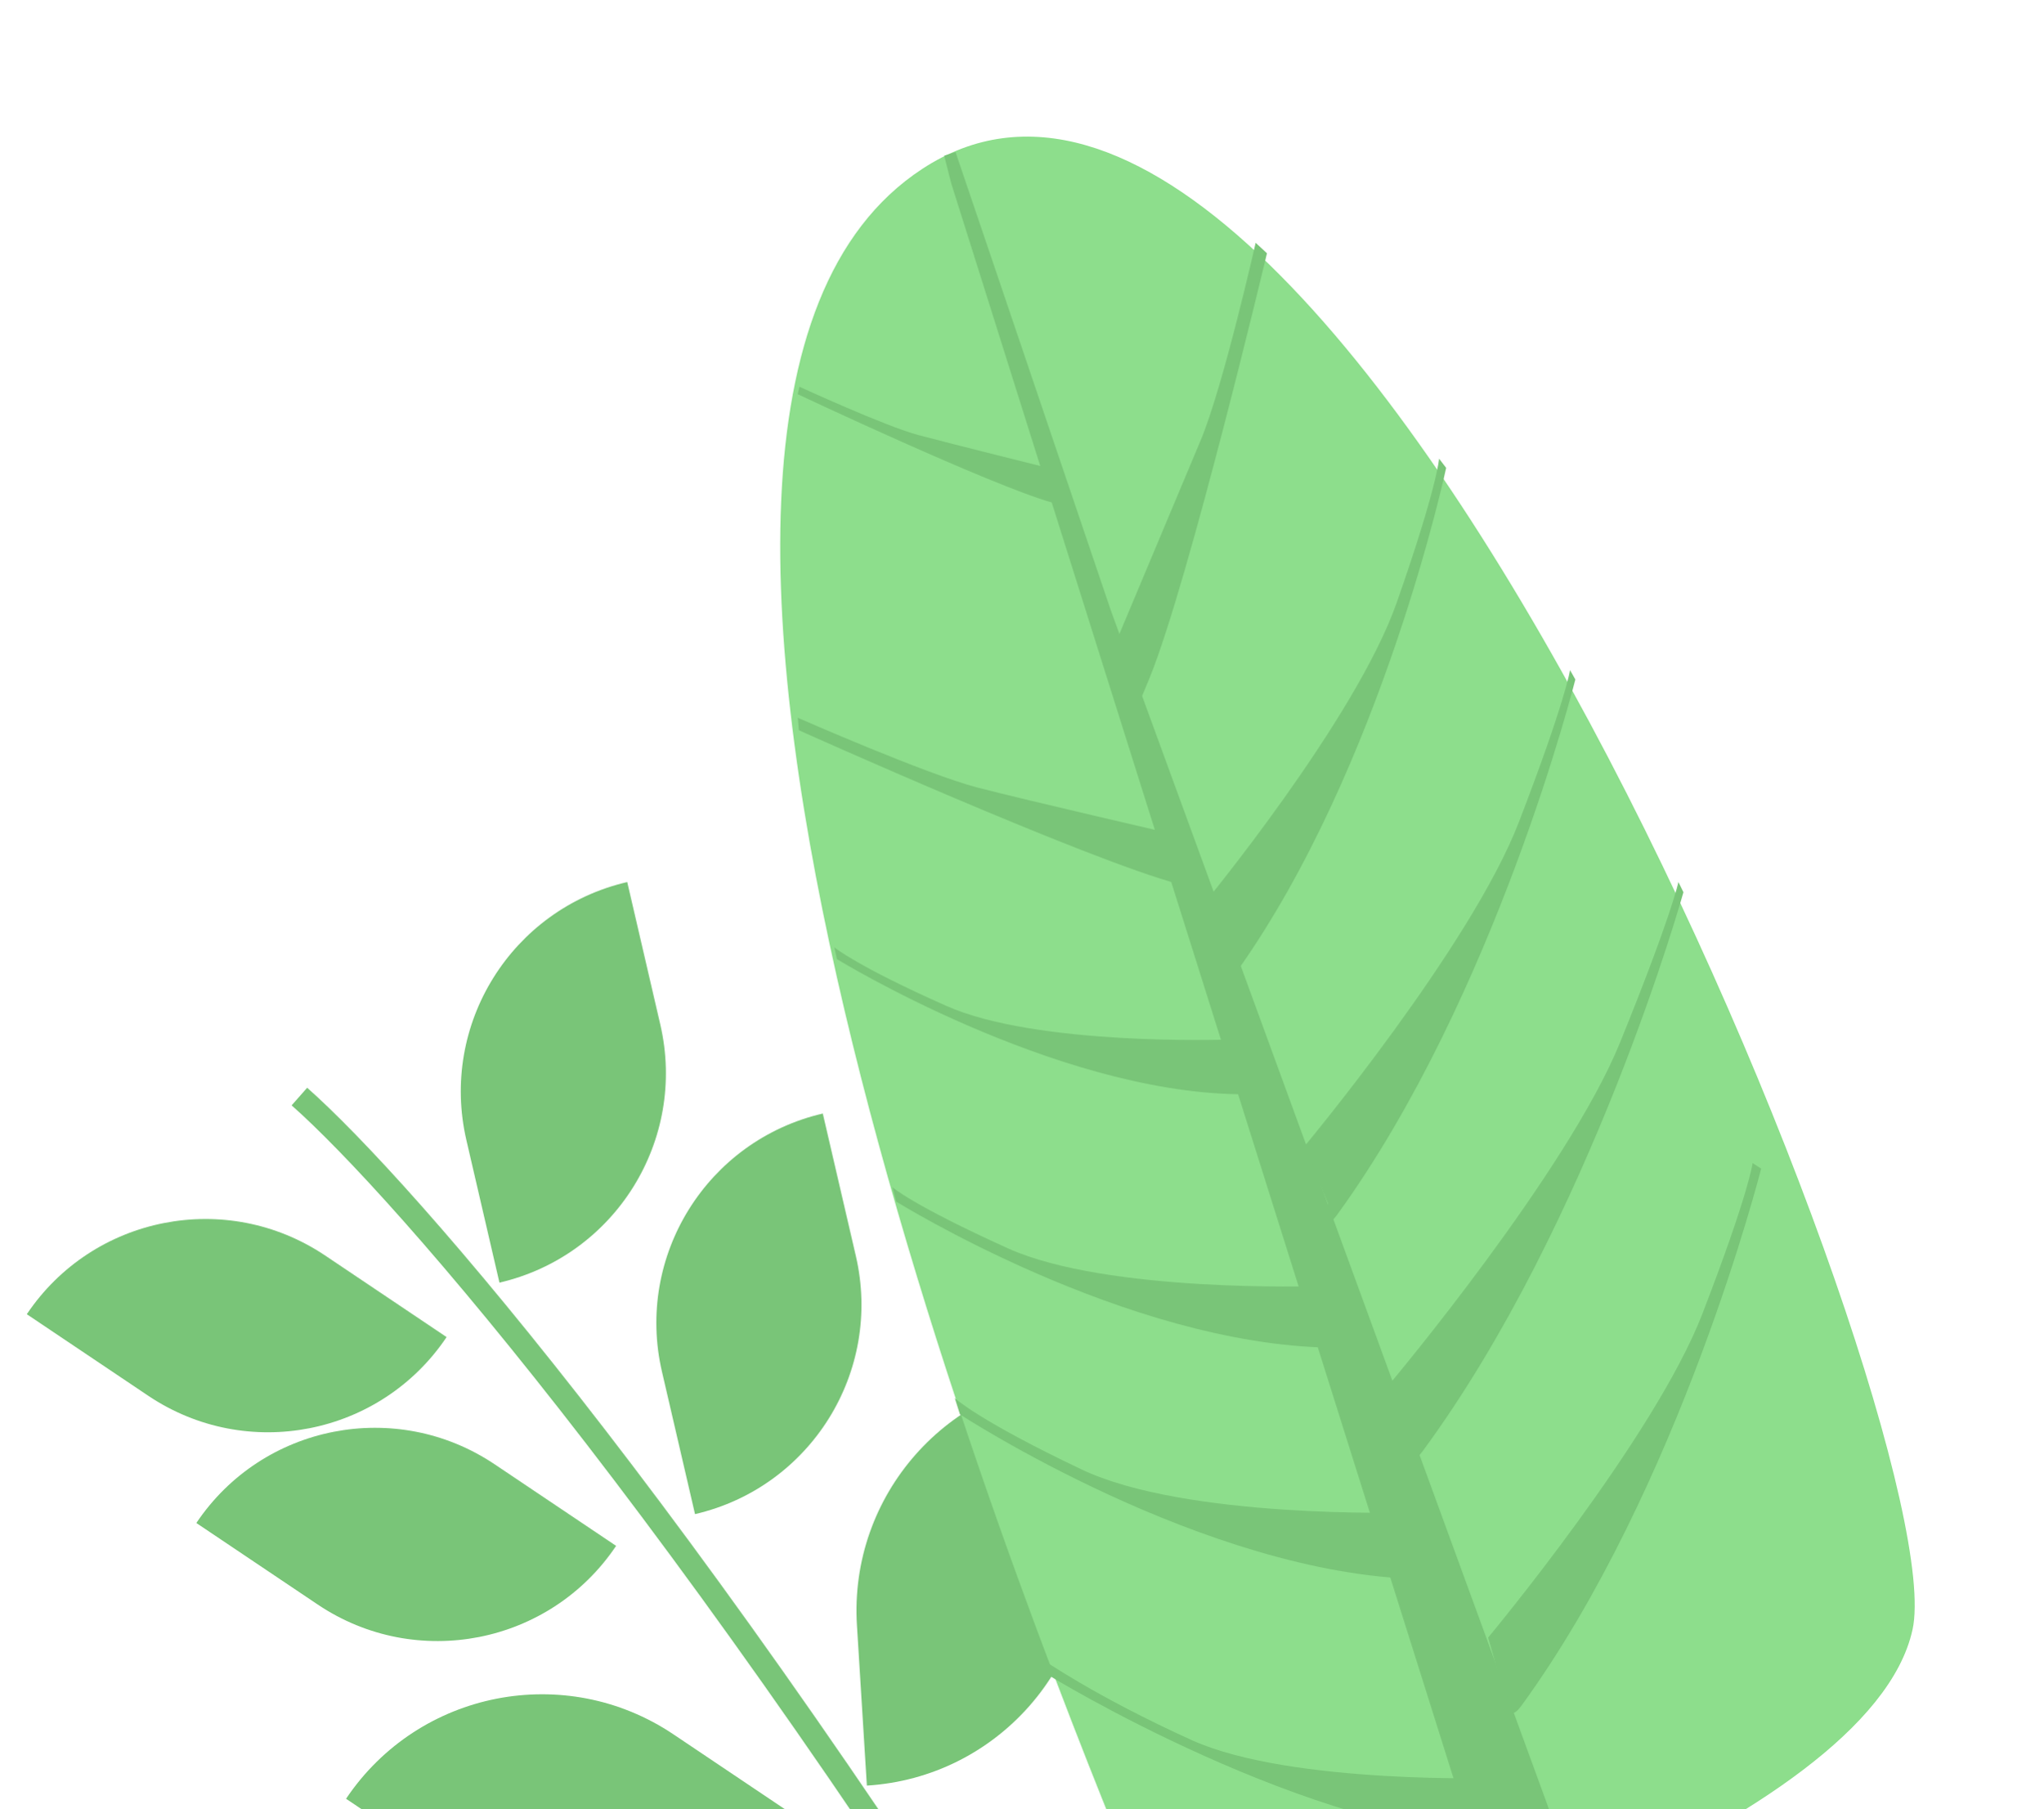
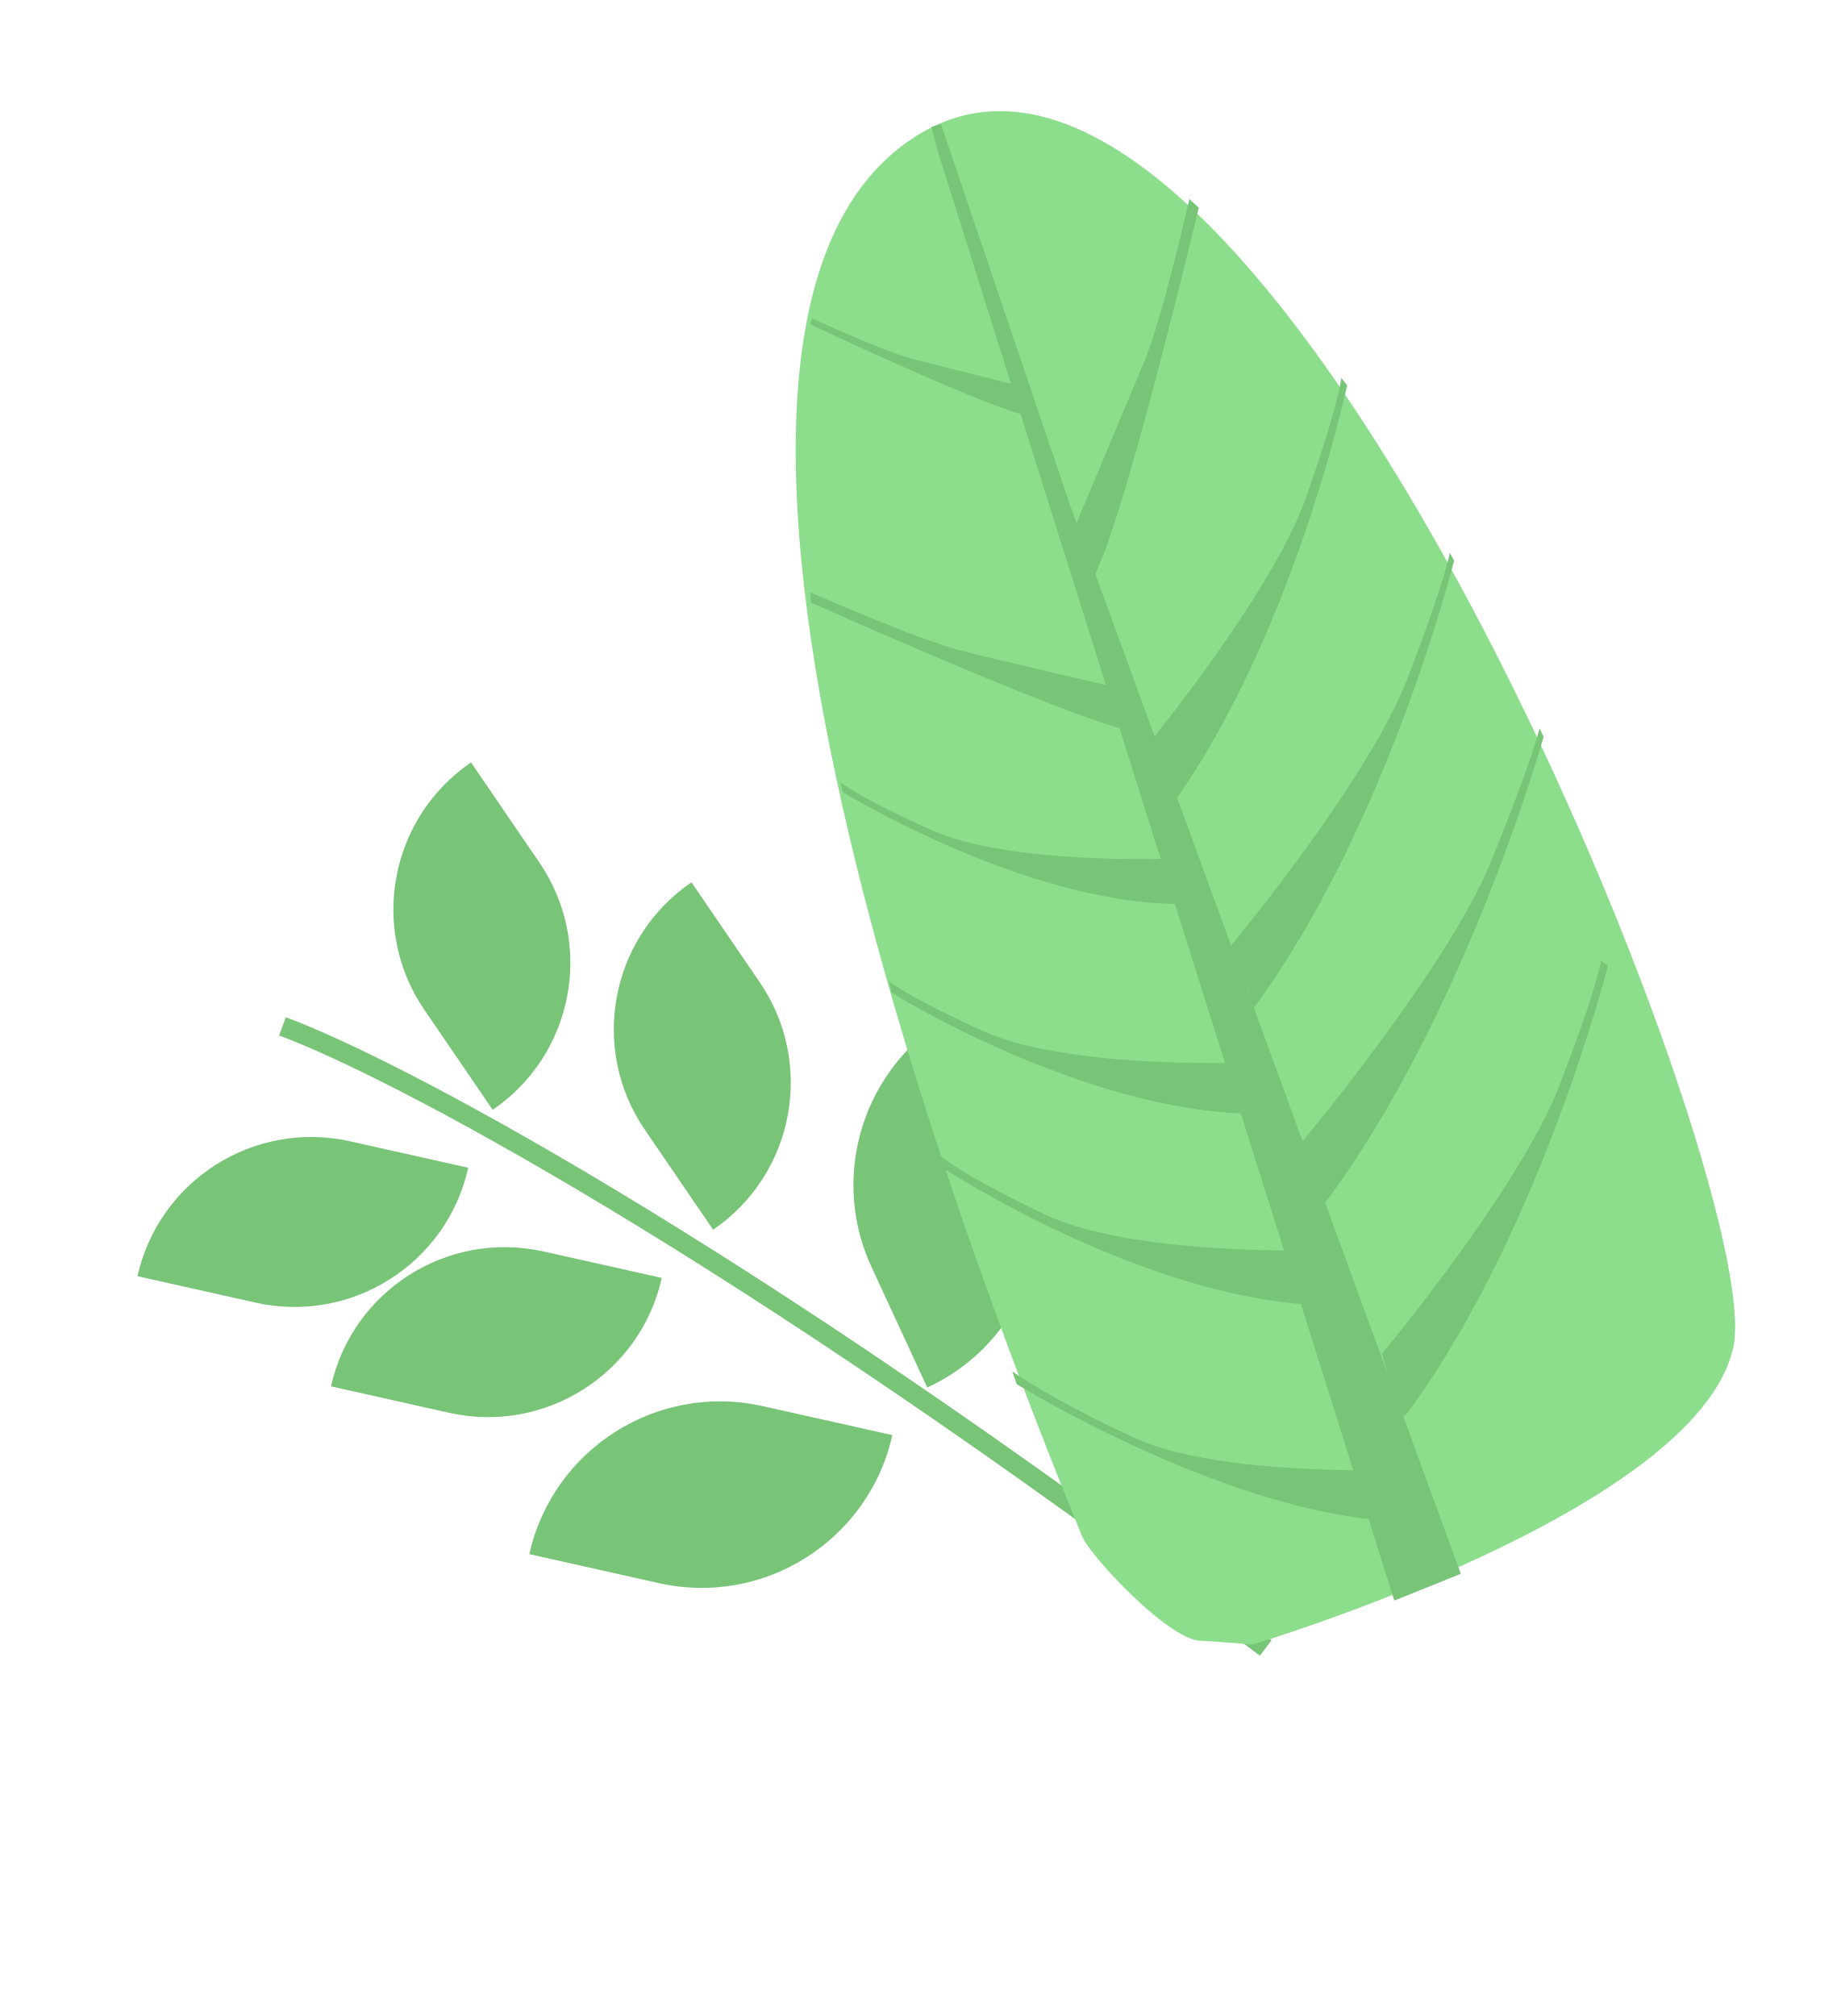
- <svg xmlns="http://www.w3.org/2000/svg" width="261" height="231" viewBox="0 0 261 231" fill="none">
-   <path d="M41.541 160.355C28.947 151.898 11.881 155.252 3.424 167.847L18.931 178.259C31.525 186.716 48.591 183.362 57.047 170.768L41.541 160.355Z" fill="#79C578" />
-   <path d="M63.196 187.021C50.601 178.564 33.536 181.918 25.079 194.512L40.586 204.925C53.18 213.382 70.245 210.028 78.702 197.433L63.196 187.021Z" fill="#79C578" />
-   <path d="M86.033 221.508C72.212 212.227 53.484 215.908 44.203 229.729L61.221 241.156C75.042 250.437 93.77 246.756 103.05 232.935L86.033 221.508Z" fill="#79C578" />
-   <path d="M59.577 145.619C56.147 130.842 65.346 116.082 80.123 112.652L84.346 130.846C87.776 145.624 78.577 160.384 63.8 163.814L59.577 145.619Z" fill="#79C578" />
-   <path d="M84.559 175.184C81.13 160.407 90.329 145.647 105.106 142.217L109.329 160.412C112.759 175.189 103.56 189.949 88.782 193.379L84.559 175.184Z" fill="#79C578" />
-   <path d="M109.467 207.59C108.437 190.974 121.073 176.669 137.689 175.639L138.957 196.098C139.987 212.714 127.351 227.019 110.735 228.049L109.467 207.59Z" fill="#79C578" />
-   <path d="M38.243 140.048C51.228 151.502 90.724 196.413 144.822 284.423" stroke="#79C578" stroke-width="3" />
-   <path d="M162.401 253.418C157.781 253.844 145.179 240.561 143.81 237.217C130.61 204.905 69.873 52.953 117.802 21.576C170.94 -13.236 249.862 182.727 244.314 208.118C238.766 233.509 170.204 253.977 170.204 253.977L162.401 253.418Z" fill="#8DDE8C" />
-   <path d="M142.668 81.746C142.668 81.746 150.461 63.178 153.37 56.251C156.278 49.323 160.399 31.006 160.399 31.006L161.846 32.347C161.846 32.347 151.932 74.036 146.87 86.541C141.808 99.046 144.927 87.146 144.927 87.146L142.668 81.746Z" fill="#79C578" />
-   <path d="M150.547 106.679C150.547 106.679 131.304 102.254 124.826 100.571C118.348 98.888 101.914 91.673 101.914 91.673L102.052 93.266C102.052 93.266 139.008 109.863 150.654 112.93C152.696 113.464 151.893 111.607 151.893 111.607L150.988 108.062" fill="#79C578" />
-   <path d="M134.297 59.861C134.297 59.861 121.588 56.703 117.314 55.561C113.039 54.42 102.117 49.386 102.117 49.386L101.902 50.345C101.902 50.345 126.636 61.997 134.35 64.169C135.69 64.534 135.21 63.245 135.21 63.245L134.633 60.819" fill="#79C578" />
-   <path d="M153.577 115.68C153.577 115.68 173.215 91.906 178.448 76.886C183.598 62.218 183.832 58.574 183.832 58.574L184.737 59.756C184.737 59.756 176.605 97.918 158.001 124.079C156.244 126.571 156.752 122.651 156.752 122.651L153.577 115.68Z" fill="#79C578" />
-   <path d="M156.646 132.775C156.646 132.775 132.354 133.607 120.824 128.442C109.513 123.418 106.572 120.991 106.572 120.991L106.909 122.498C106.909 122.498 134.462 139.386 158.169 139.752C158.397 139.732 158.842 139.304 158.842 139.304L156.646 132.775Z" fill="#79C578" />
-   <path d="M166.639 146.399C166.639 146.399 187.893 120.902 194.015 105.025C200.025 89.433 200.562 85.579 200.562 85.579L201.24 86.781C201.24 86.781 191.141 127.132 170.816 155.141C168.89 157.785 169.634 153.684 169.634 153.684L166.639 146.399Z" fill="#79C578" />
-   <path d="M168.305 164.259C168.305 164.259 141.517 165.147 128.818 159.465C116.376 153.829 114.005 151.627 114.005 151.627L114.486 153.466C114.486 153.466 143.808 171.714 169.974 172.118C170.202 172.098 170.713 171.64 170.713 171.64L168.305 164.259Z" fill="#79C578" />
-   <path d="M177.762 176.462C177.762 176.462 200.255 149.64 206.963 133.116C213.559 116.877 214.408 112.651 214.408 112.651L215.048 113.949C215.048 113.949 203.333 156.023 181.703 185.384C179.606 188.181 180.492 183.861 180.492 183.861L177.762 176.462Z" fill="#79C578" />
-   <path d="M179.719 193.172C179.719 193.172 151.412 194.01 138.104 187.646C125.014 181.424 121.967 178.571 121.967 178.571L122.629 180.646C122.629 180.646 153.933 201.106 181.514 201.685C181.77 201.732 182.318 201.179 182.318 201.179L179.719 193.172Z" fill="#79C578" />
-   <path d="M190.1 209.147C190.1 209.147 211.354 183.65 217.477 167.773C223.487 152.181 223.882 148.545 223.882 148.545L224.976 149.253C224.976 149.253 214.698 189.918 194.344 217.86C192.417 220.505 192.271 216.71 192.271 216.71L190.1 209.147Z" fill="#79C578" />
-   <path d="M191.795 227.073C191.795 227.073 165.007 227.961 152.308 222.279C139.866 216.643 133.073 211.868 133.073 211.868L133.773 213.848C133.773 213.848 167.298 234.528 193.493 234.998C193.72 234.978 194.231 234.521 194.231 234.521L191.795 227.073Z" fill="#79C578" />
-   <path d="M122.065 19.415L141.934 78.049L202.271 243.086L192.007 247.214L121.519 23.43L120.615 19.885L122.065 19.415Z" fill="#79C578" />
+ <svg xmlns="http://www.w3.org/2000/svg" width="284" height="311" viewBox="0 0 284 311" fill="none">
+   <path d="M54.011 176.066C39.207 172.753 24.52 182.069 21.207 196.873L39.435 200.952C54.239 204.264 68.925 194.949 72.238 180.145L54.011 176.066Z" fill="#79C578" />
+   <path d="M83.863 193.061C69.059 189.749 54.373 199.064 51.06 213.868L69.287 217.947C84.091 221.26 98.778 211.944 102.091 197.14L83.863 193.061Z" fill="#79C578" />
+   <path d="M117.654 216.916C101.408 213.28 85.291 223.503 81.655 239.75L101.658 244.226C117.905 247.862 134.022 237.638 137.658 221.392L117.654 216.916Z" fill="#79C578" />
+   <path d="M65.474 155.791C56.917 143.264 60.136 126.173 72.663 117.617L83.198 133.04C91.754 145.567 88.535 162.659 76.008 171.215L65.474 155.791Z" fill="#79C578" />
+   <path d="M99.479 174.282C90.923 161.755 94.141 144.663 106.668 136.107L117.203 151.531C125.76 164.058 122.541 181.149 110.014 189.705L99.479 174.282Z" fill="#79C578" />
+   <path d="M134.444 195.447C127.458 180.335 134.044 162.422 149.155 155.435L157.757 174.041C164.744 189.152 158.158 207.065 143.047 214.052L134.444 195.447Z" fill="#79C578" />
+   <path d="M43.572 158.337C59.828 164.302 112.923 191.829 195.26 254.223" stroke="#79C578" stroke-width="3" />
+   <path d="M185.485 253.116C180.865 253.542 168.263 240.259 166.894 236.915C153.694 204.603 92.957 52.651 140.886 21.274C194.024 -13.538 272.946 182.425 267.398 207.816C261.85 233.207 193.288 253.675 193.288 253.675L185.485 253.116Z" fill="#8DDE8C" />
+   <path d="M165.752 81.444C165.752 81.444 173.545 62.876 176.454 55.948C179.362 49.021 183.483 30.704 183.483 30.704L184.93 32.045C184.93 32.045 175.016 73.734 169.954 86.239C164.892 98.743 168.011 86.844 168.011 86.844L165.752 81.444Z" fill="#79C578" />
+   <path d="M173.631 106.376C173.631 106.376 154.388 101.952 147.91 100.269C141.432 98.585 124.998 91.371 124.998 91.371L125.136 92.964C125.136 92.964 162.092 109.56 173.738 112.628C175.78 113.161 174.977 111.305 174.977 111.305L174.072 107.76" fill="#79C578" />
+   <path d="M157.381 59.559C157.381 59.559 144.672 56.401 140.398 55.259C136.123 54.118 125.201 49.083 125.201 49.083L124.986 50.042C124.986 50.042 149.72 61.695 157.434 63.867C158.774 64.232 158.294 62.943 158.294 62.943L157.717 60.516" fill="#79C578" />
+   <path d="M176.661 115.378C176.661 115.378 196.299 91.604 201.532 76.584C206.682 61.916 206.916 58.272 206.916 58.272L207.821 59.454C207.821 59.454 199.689 97.616 181.085 123.777C179.328 126.269 179.836 122.349 179.836 122.349L176.661 115.378Z" fill="#79C578" />
+   <path d="M179.73 132.473C179.73 132.473 155.438 133.305 143.908 128.14C132.597 123.116 129.656 120.689 129.656 120.689L129.993 122.196C129.993 122.196 157.546 139.084 181.253 139.45C181.481 139.43 181.926 139.002 181.926 139.002L179.73 132.473Z" fill="#79C578" />
+   <path d="M189.723 146.097C189.723 146.097 210.977 120.6 217.099 104.723C223.109 89.131 223.646 85.277 223.646 85.277L224.324 86.479C224.324 86.479 214.225 126.83 193.9 154.839C191.974 157.483 192.718 153.382 192.718 153.382L189.723 146.097Z" fill="#79C578" />
+   <path d="M191.389 163.956C191.389 163.956 164.601 164.845 151.902 159.163C139.46 153.527 137.089 151.325 137.089 151.325L137.57 153.164C137.57 153.164 166.892 171.411 193.058 171.815C193.286 171.795 193.797 171.338 193.797 171.338L191.389 163.956Z" fill="#79C578" />
+   <path d="M200.846 176.159C200.846 176.159 223.339 149.338 230.047 132.814C236.643 116.574 237.492 112.349 237.492 112.349L238.132 113.647C238.132 113.647 226.417 155.721 204.787 185.082C202.69 187.879 203.576 183.559 203.576 183.559L200.846 176.159Z" fill="#79C578" />
+   <path d="M202.803 192.87C202.803 192.87 174.496 193.707 161.188 187.344C148.098 181.122 145.051 178.268 145.051 178.268L145.713 180.344C145.713 180.344 177.017 200.804 204.598 201.383C204.854 201.429 205.402 200.877 205.402 200.877L202.803 192.87Z" fill="#79C578" />
+   <path d="M213.184 208.845C213.184 208.845 234.438 183.347 240.561 167.47C246.571 151.878 246.966 148.243 246.966 148.243L248.06 148.951C248.06 148.951 237.782 189.616 217.428 217.558C215.501 220.203 215.355 216.408 215.355 216.408L213.184 208.845Z" fill="#79C578" />
+   <path d="M214.879 226.771C214.879 226.771 188.091 227.659 175.392 221.977C162.95 216.341 156.157 211.566 156.157 211.566L156.857 213.546C156.857 213.546 190.382 234.226 216.577 234.696C216.804 234.676 217.315 234.219 217.315 234.219L214.879 226.771Z" fill="#79C578" />
+   <path d="M145.149 19.112L165.018 77.747L225.355 242.784L215.091 246.912L144.603 23.128L143.699 19.583L145.149 19.112Z" fill="#79C578" />
</svg>
